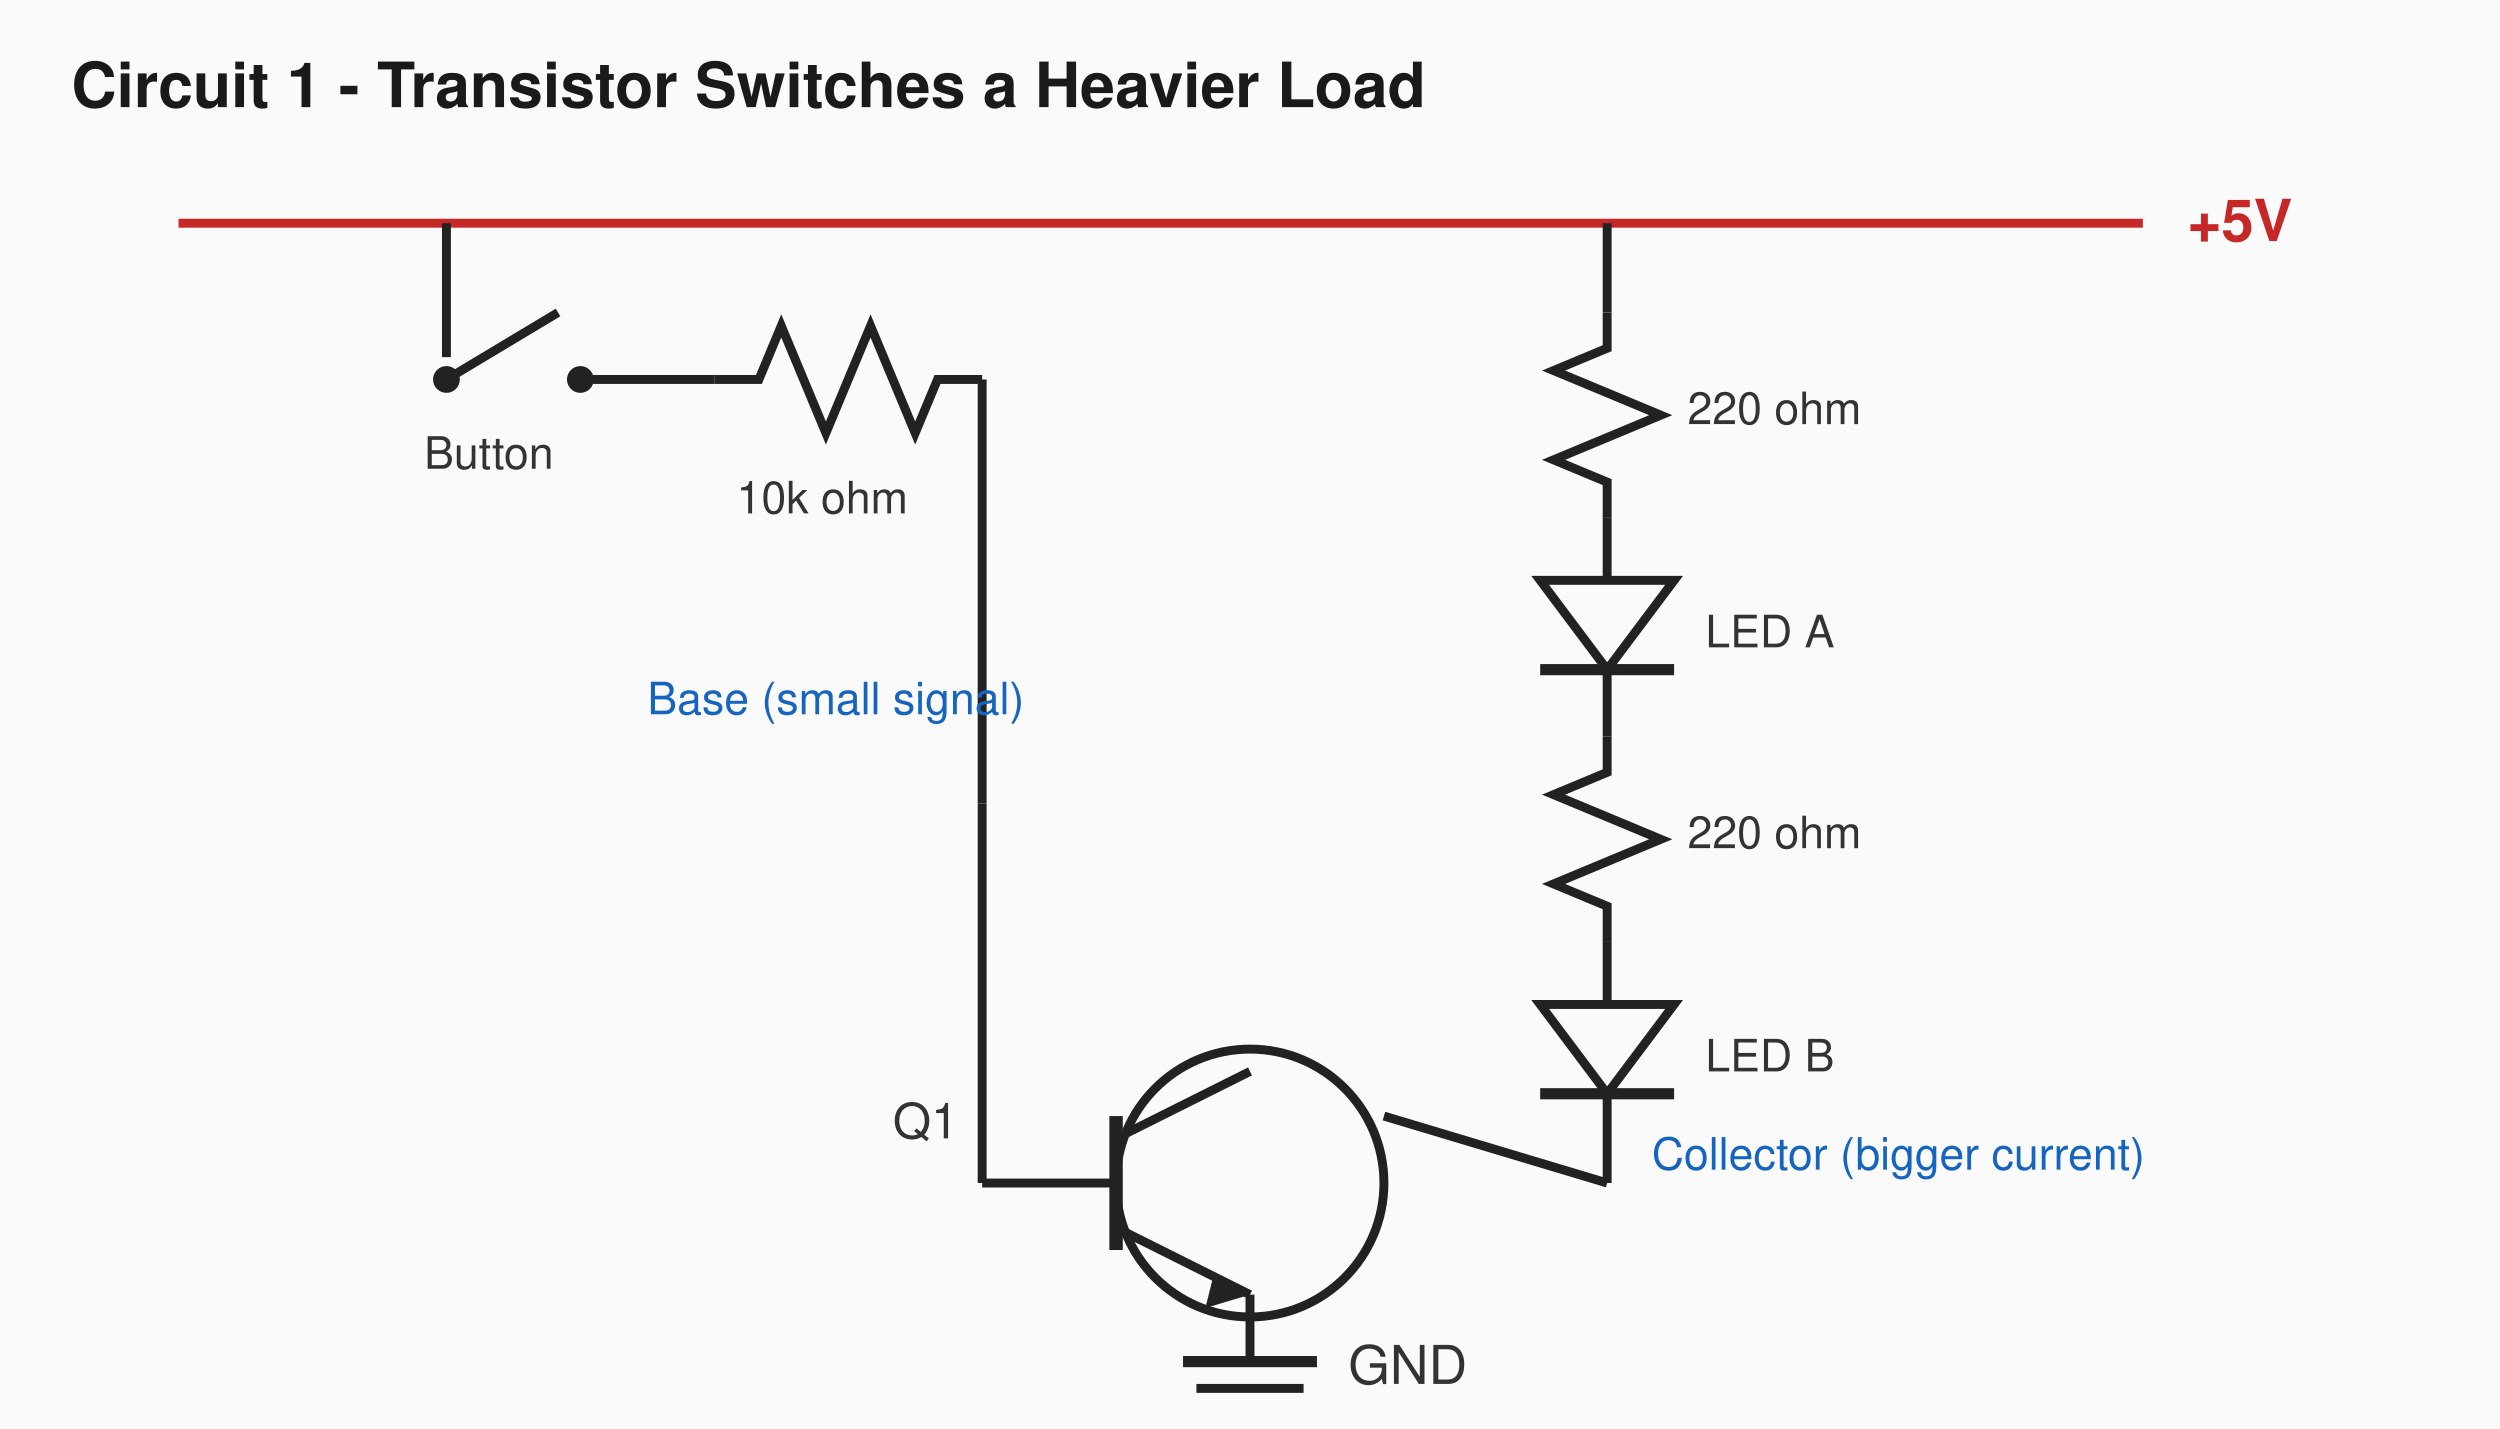
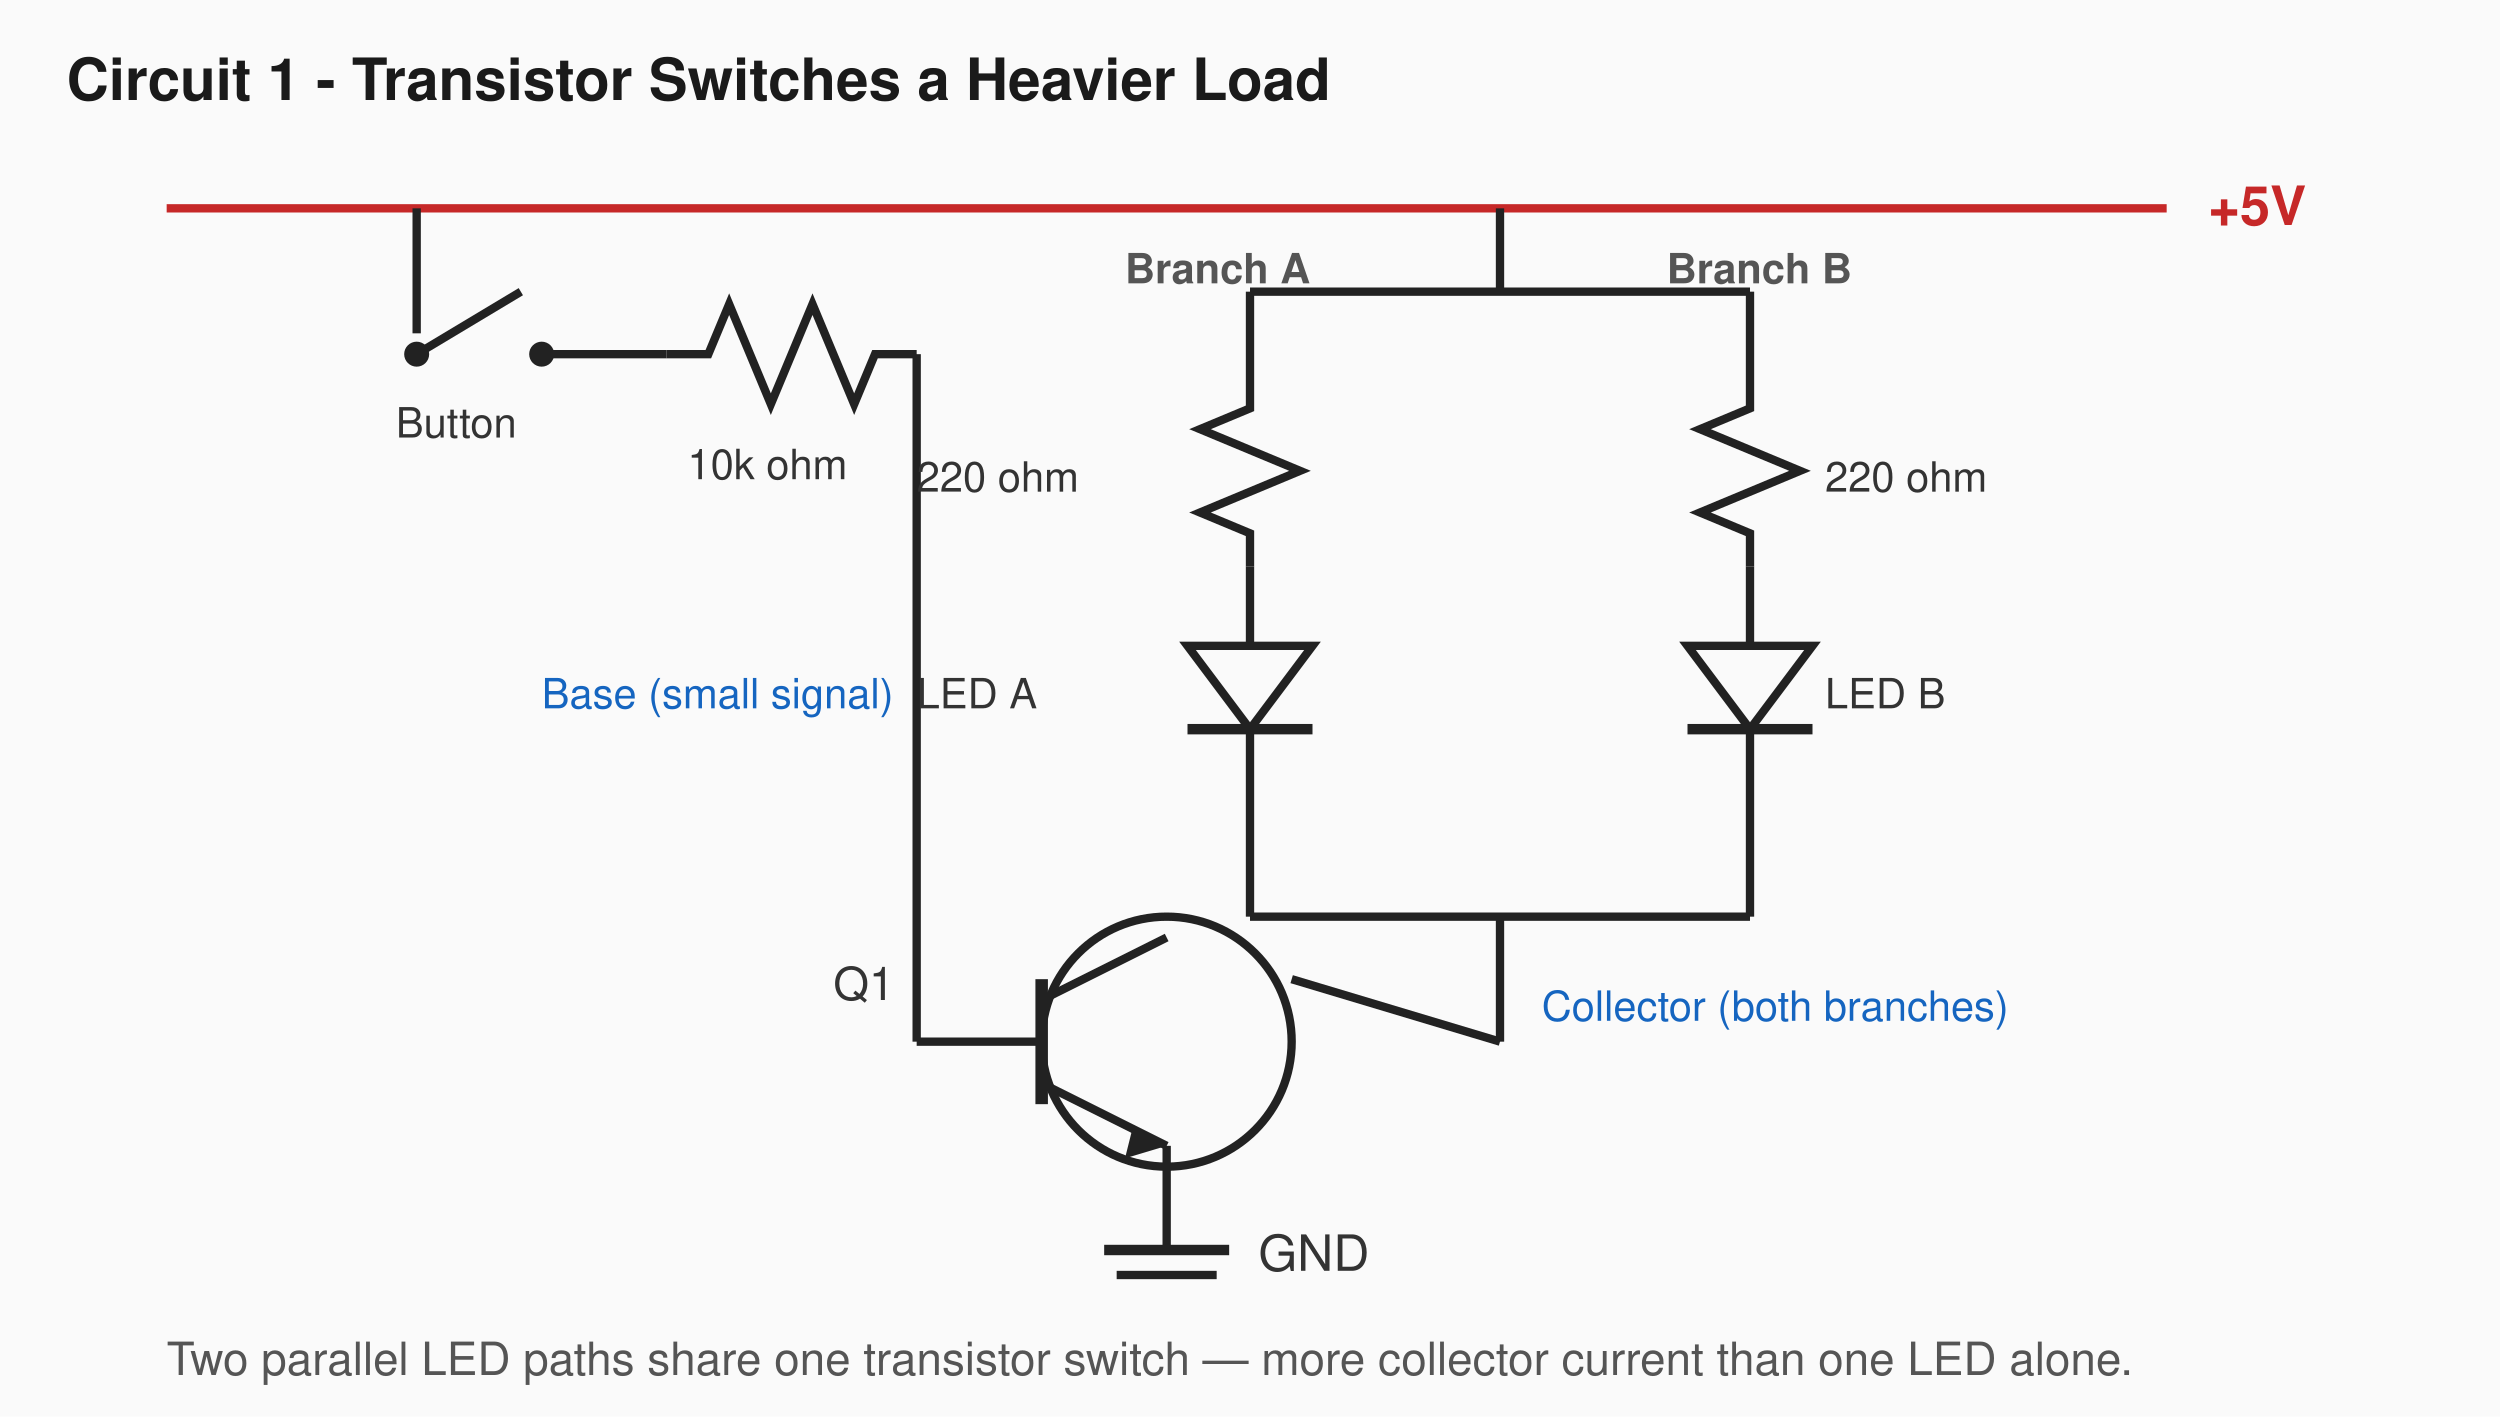
- <svg xmlns="http://www.w3.org/2000/svg" viewBox="0 0 560 320" font-family="Segoe UI, Helvetica, Arial, sans-serif">
-   <rect width="560" height="320" fill="#fafafa" />
+ <svg xmlns="http://www.w3.org/2000/svg" viewBox="0 0 600 340" font-family="Segoe UI, Helvetica, Arial, sans-serif">
+   <rect width="600" height="340" fill="#fafafa" />
  <text x="16" y="24" font-size="14" font-weight="700" fill="#1a1a1a">Circuit 1 - Transistor Switches a Heavier Load</text>
-   <line x1="40" y1="50" x2="480" y2="50" stroke="#c62828" stroke-width="2" />
-   <text x="490" y="54" font-size="13" font-weight="700" fill="#c62828">+5V</text>
+   <line x1="40" y1="50" x2="520" y2="50" stroke="#c62828" stroke-width="2" />
+   <text x="530" y="54" font-size="13" font-weight="700" fill="#c62828">+5V</text>
  <line x1="100" y1="50" x2="100" y2="80" stroke="#222" stroke-width="2" />
  <circle cx="100" cy="85" r="3" fill="#222" />
  <line x1="100" y1="85" x2="125" y2="70" stroke="#222" stroke-width="2" />
  <circle cx="130" cy="85" r="3" fill="#222" />
  <text x="95" y="105" font-size="10" fill="#333">Button</text>
  <line x1="130" y1="85" x2="160" y2="85" stroke="#222" stroke-width="2" />
  <path d="M160 85 H170 L175 73 L185 97 L195 73 L205 97 L210 85 H220" fill="none" stroke="#222" stroke-width="2" />
  <text x="165" y="115" font-size="10" fill="#333">10k ohm</text>
-   <line x1="220" y1="85" x2="220" y2="180" stroke="#222" stroke-width="2" />
-   <text x="145" y="160" font-size="10" fill="#1565c0">Base (small signal)</text>
+   <line x1="220" y1="85" x2="220" y2="250" stroke="#222" stroke-width="2" />
+   <text x="130" y="170" font-size="10" fill="#1565c0">Base (small signal)</text>
  <line x1="360" y1="50" x2="360" y2="70" stroke="#222" stroke-width="2" />
-   <path d="M360 70 L360 78 L348 83 L372 93 L348 103 L360 108 L360 116" fill="none" stroke="#222" stroke-width="2" />
-   <text x="378" y="95" font-size="10" fill="#333">220 ohm</text>
-   <line x1="360" y1="116" x2="360" y2="130" stroke="#222" stroke-width="2" />
-   <polygon points="345,130 375,130 360,150" fill="none" stroke="#222" stroke-width="2" />
-   <line x1="345" y1="150" x2="375" y2="150" stroke="#222" stroke-width="2.5" />
-   <text x="382" y="145" font-size="10" fill="#333">LED A</text>
-   <line x1="360" y1="150" x2="360" y2="165" stroke="#222" stroke-width="2" />
-   <path d="M360 165 L360 173 L348 178 L372 188 L348 198 L360 203 L360 211" fill="none" stroke="#222" stroke-width="2" />
-   <text x="378" y="190" font-size="10" fill="#333">220 ohm</text>
-   <line x1="360" y1="211" x2="360" y2="225" stroke="#222" stroke-width="2" />
-   <polygon points="345,225 375,225 360,245" fill="none" stroke="#222" stroke-width="2" />
-   <line x1="345" y1="245" x2="375" y2="245" stroke="#222" stroke-width="2.5" />
-   <text x="382" y="240" font-size="10" fill="#333">LED B</text>
-   <line x1="360" y1="245" x2="360" y2="265" stroke="#222" stroke-width="2" />
-   <text x="370" y="262" font-size="10" fill="#1565c0">Collector (bigger current)</text>
-   <circle cx="280" cy="265" r="30" fill="#fafafa" stroke="#222" stroke-width="2" />
-   <line x1="220" y1="180" x2="220" y2="265" stroke="#222" stroke-width="2" />
-   <line x1="220" y1="265" x2="250" y2="265" stroke="#222" stroke-width="2" />
-   <line x1="250" y1="250" x2="250" y2="280" stroke="#222" stroke-width="3" />
-   <line x1="250" y1="255" x2="280" y2="240" stroke="#222" stroke-width="2" />
-   <line x1="250" y1="275" x2="280" y2="290" stroke="#222" stroke-width="2" />
-   <polygon points="272,285 280,290 270,293" fill="#222" />
-   <line x1="360" y1="265" x2="310" y2="250" stroke="#222" stroke-width="2" />
-   <text x="200" y="255" font-size="11" fill="#333">Q1</text>
-   <line x1="280" y1="290" x2="280" y2="305" stroke="#222" stroke-width="2" />
-   <line x1="265" y1="305" x2="295" y2="305" stroke="#222" stroke-width="2.5" />
-   <line x1="268" y1="311" x2="292" y2="311" stroke="#222" stroke-width="2" />
-   <text x="302" y="310" font-size="12" fill="#333">GND</text>
+   <line x1="300" y1="70" x2="420" y2="70" stroke="#222" stroke-width="2" />
+   <text x="270" y="68" font-size="10" font-weight="600" fill="#555">Branch A</text>
+   <line x1="300" y1="70" x2="300" y2="90" stroke="#222" stroke-width="2" />
+   <path d="M300 90 L300 98 L288 103 L312 113 L288 123 L300 128 L300 136" fill="none" stroke="#222" stroke-width="2" />
+   <text x="220" y="118" font-size="10" fill="#333">220 ohm</text>
+   <line x1="300" y1="136" x2="300" y2="155" stroke="#222" stroke-width="2" />
+   <polygon points="285,155 315,155 300,175" fill="none" stroke="#222" stroke-width="2" />
+   <line x1="285" y1="175" x2="315" y2="175" stroke="#222" stroke-width="2.5" />
+   <text x="220" y="170" font-size="10" fill="#333">LED A</text>
+   <line x1="300" y1="175" x2="300" y2="220" stroke="#222" stroke-width="2" />
+   <text x="400" y="68" font-size="10" font-weight="600" fill="#555">Branch B</text>
+   <line x1="420" y1="70" x2="420" y2="90" stroke="#222" stroke-width="2" />
+   <path d="M420 90 L420 98 L408 103 L432 113 L408 123 L420 128 L420 136" fill="none" stroke="#222" stroke-width="2" />
+   <text x="438" y="118" font-size="10" fill="#333">220 ohm</text>
+   <line x1="420" y1="136" x2="420" y2="155" stroke="#222" stroke-width="2" />
+   <polygon points="405,155 435,155 420,175" fill="none" stroke="#222" stroke-width="2" />
+   <line x1="405" y1="175" x2="435" y2="175" stroke="#222" stroke-width="2.5" />
+   <text x="438" y="170" font-size="10" fill="#333">LED B</text>
+   <line x1="420" y1="175" x2="420" y2="220" stroke="#222" stroke-width="2" />
+   <line x1="300" y1="220" x2="420" y2="220" stroke="#222" stroke-width="2" />
+   <line x1="360" y1="220" x2="360" y2="250" stroke="#222" stroke-width="2" />
+   <text x="370" y="245" font-size="10" fill="#1565c0">Collector (both branches)</text>
+   <circle cx="280" cy="250" r="30" fill="#fafafa" stroke="#222" stroke-width="2" />
+   <line x1="220" y1="250" x2="250" y2="250" stroke="#222" stroke-width="2" />
+   <line x1="250" y1="235" x2="250" y2="265" stroke="#222" stroke-width="3" />
+   <line x1="250" y1="240" x2="280" y2="225" stroke="#222" stroke-width="2" />
+   <line x1="250" y1="260" x2="280" y2="275" stroke="#222" stroke-width="2" />
+   <polygon points="272,270 280,275 270,278" fill="#222" />
+   <line x1="360" y1="250" x2="310" y2="235" stroke="#222" stroke-width="2" />
+   <text x="200" y="240" font-size="11" fill="#333">Q1</text>
+   <line x1="280" y1="275" x2="280" y2="300" stroke="#222" stroke-width="2" />
+   <line x1="265" y1="300" x2="295" y2="300" stroke="#222" stroke-width="2.5" />
+   <line x1="268" y1="306" x2="292" y2="306" stroke="#222" stroke-width="2" />
+   <text x="302" y="305" font-size="12" fill="#333">GND</text>
+   <text x="40" y="330" font-size="11" fill="#555">Two parallel LED paths share one transistor switch — more collector current than one LED alone.</text>
</svg>
